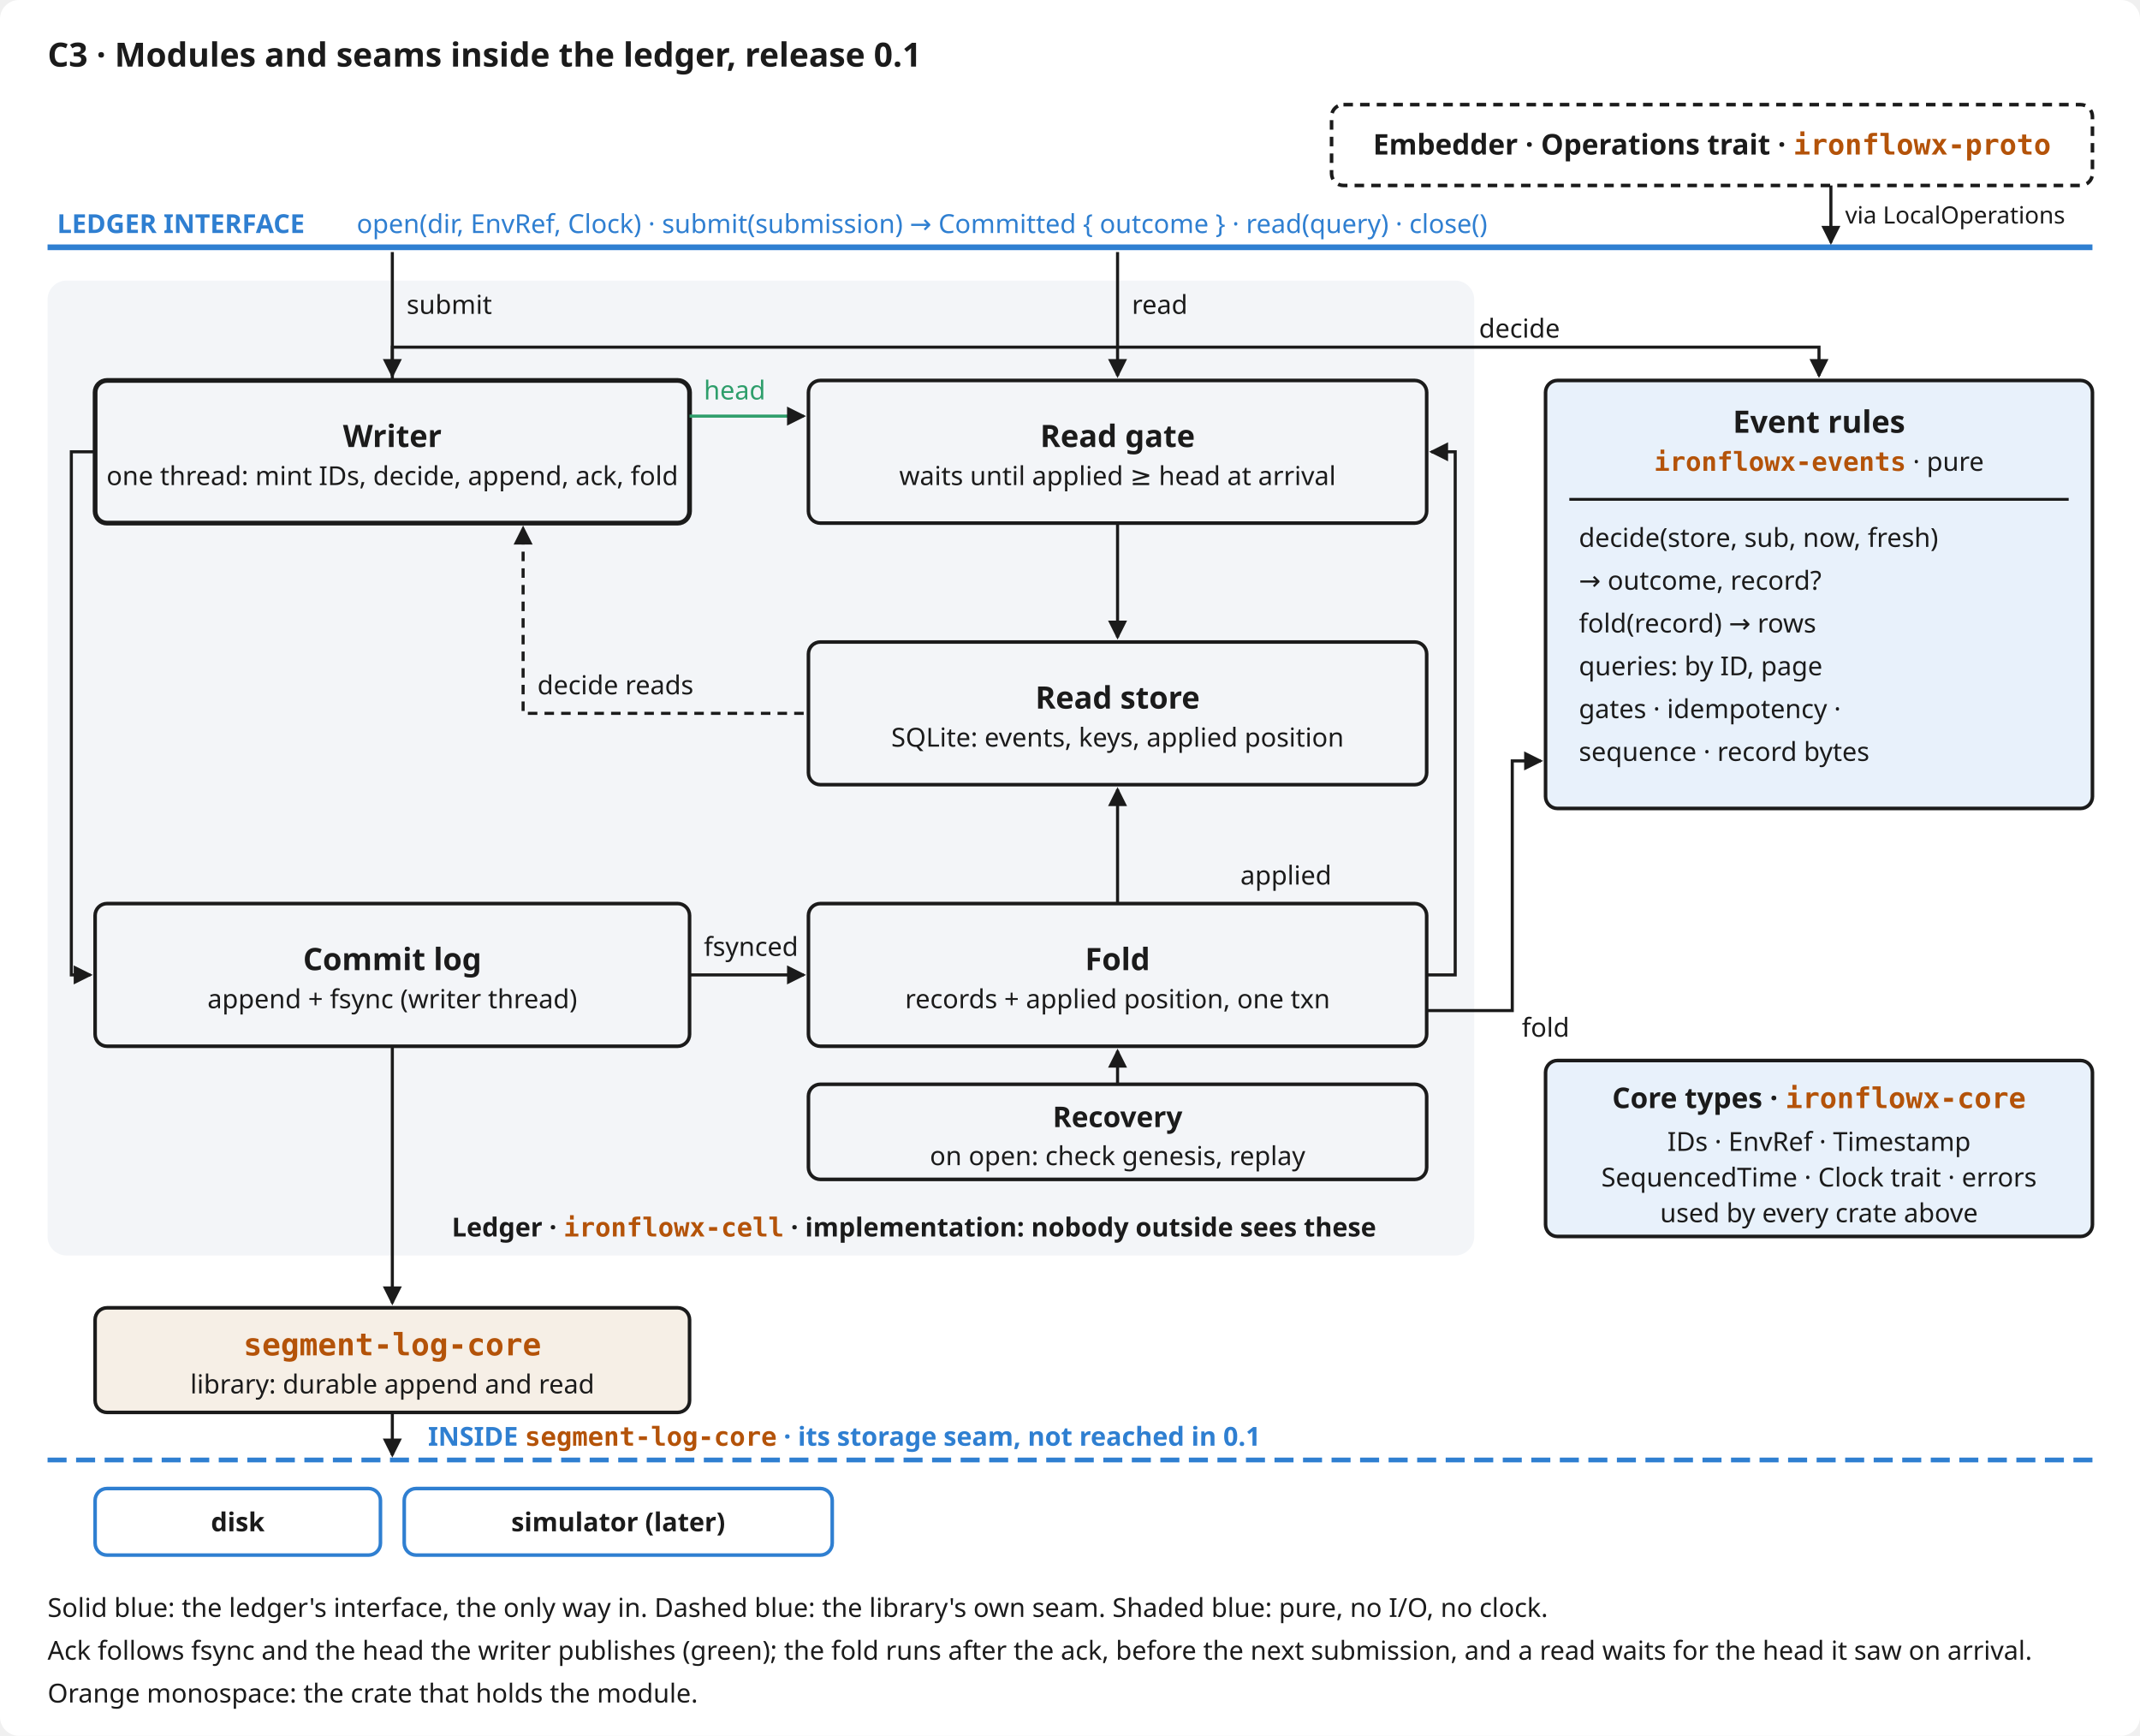
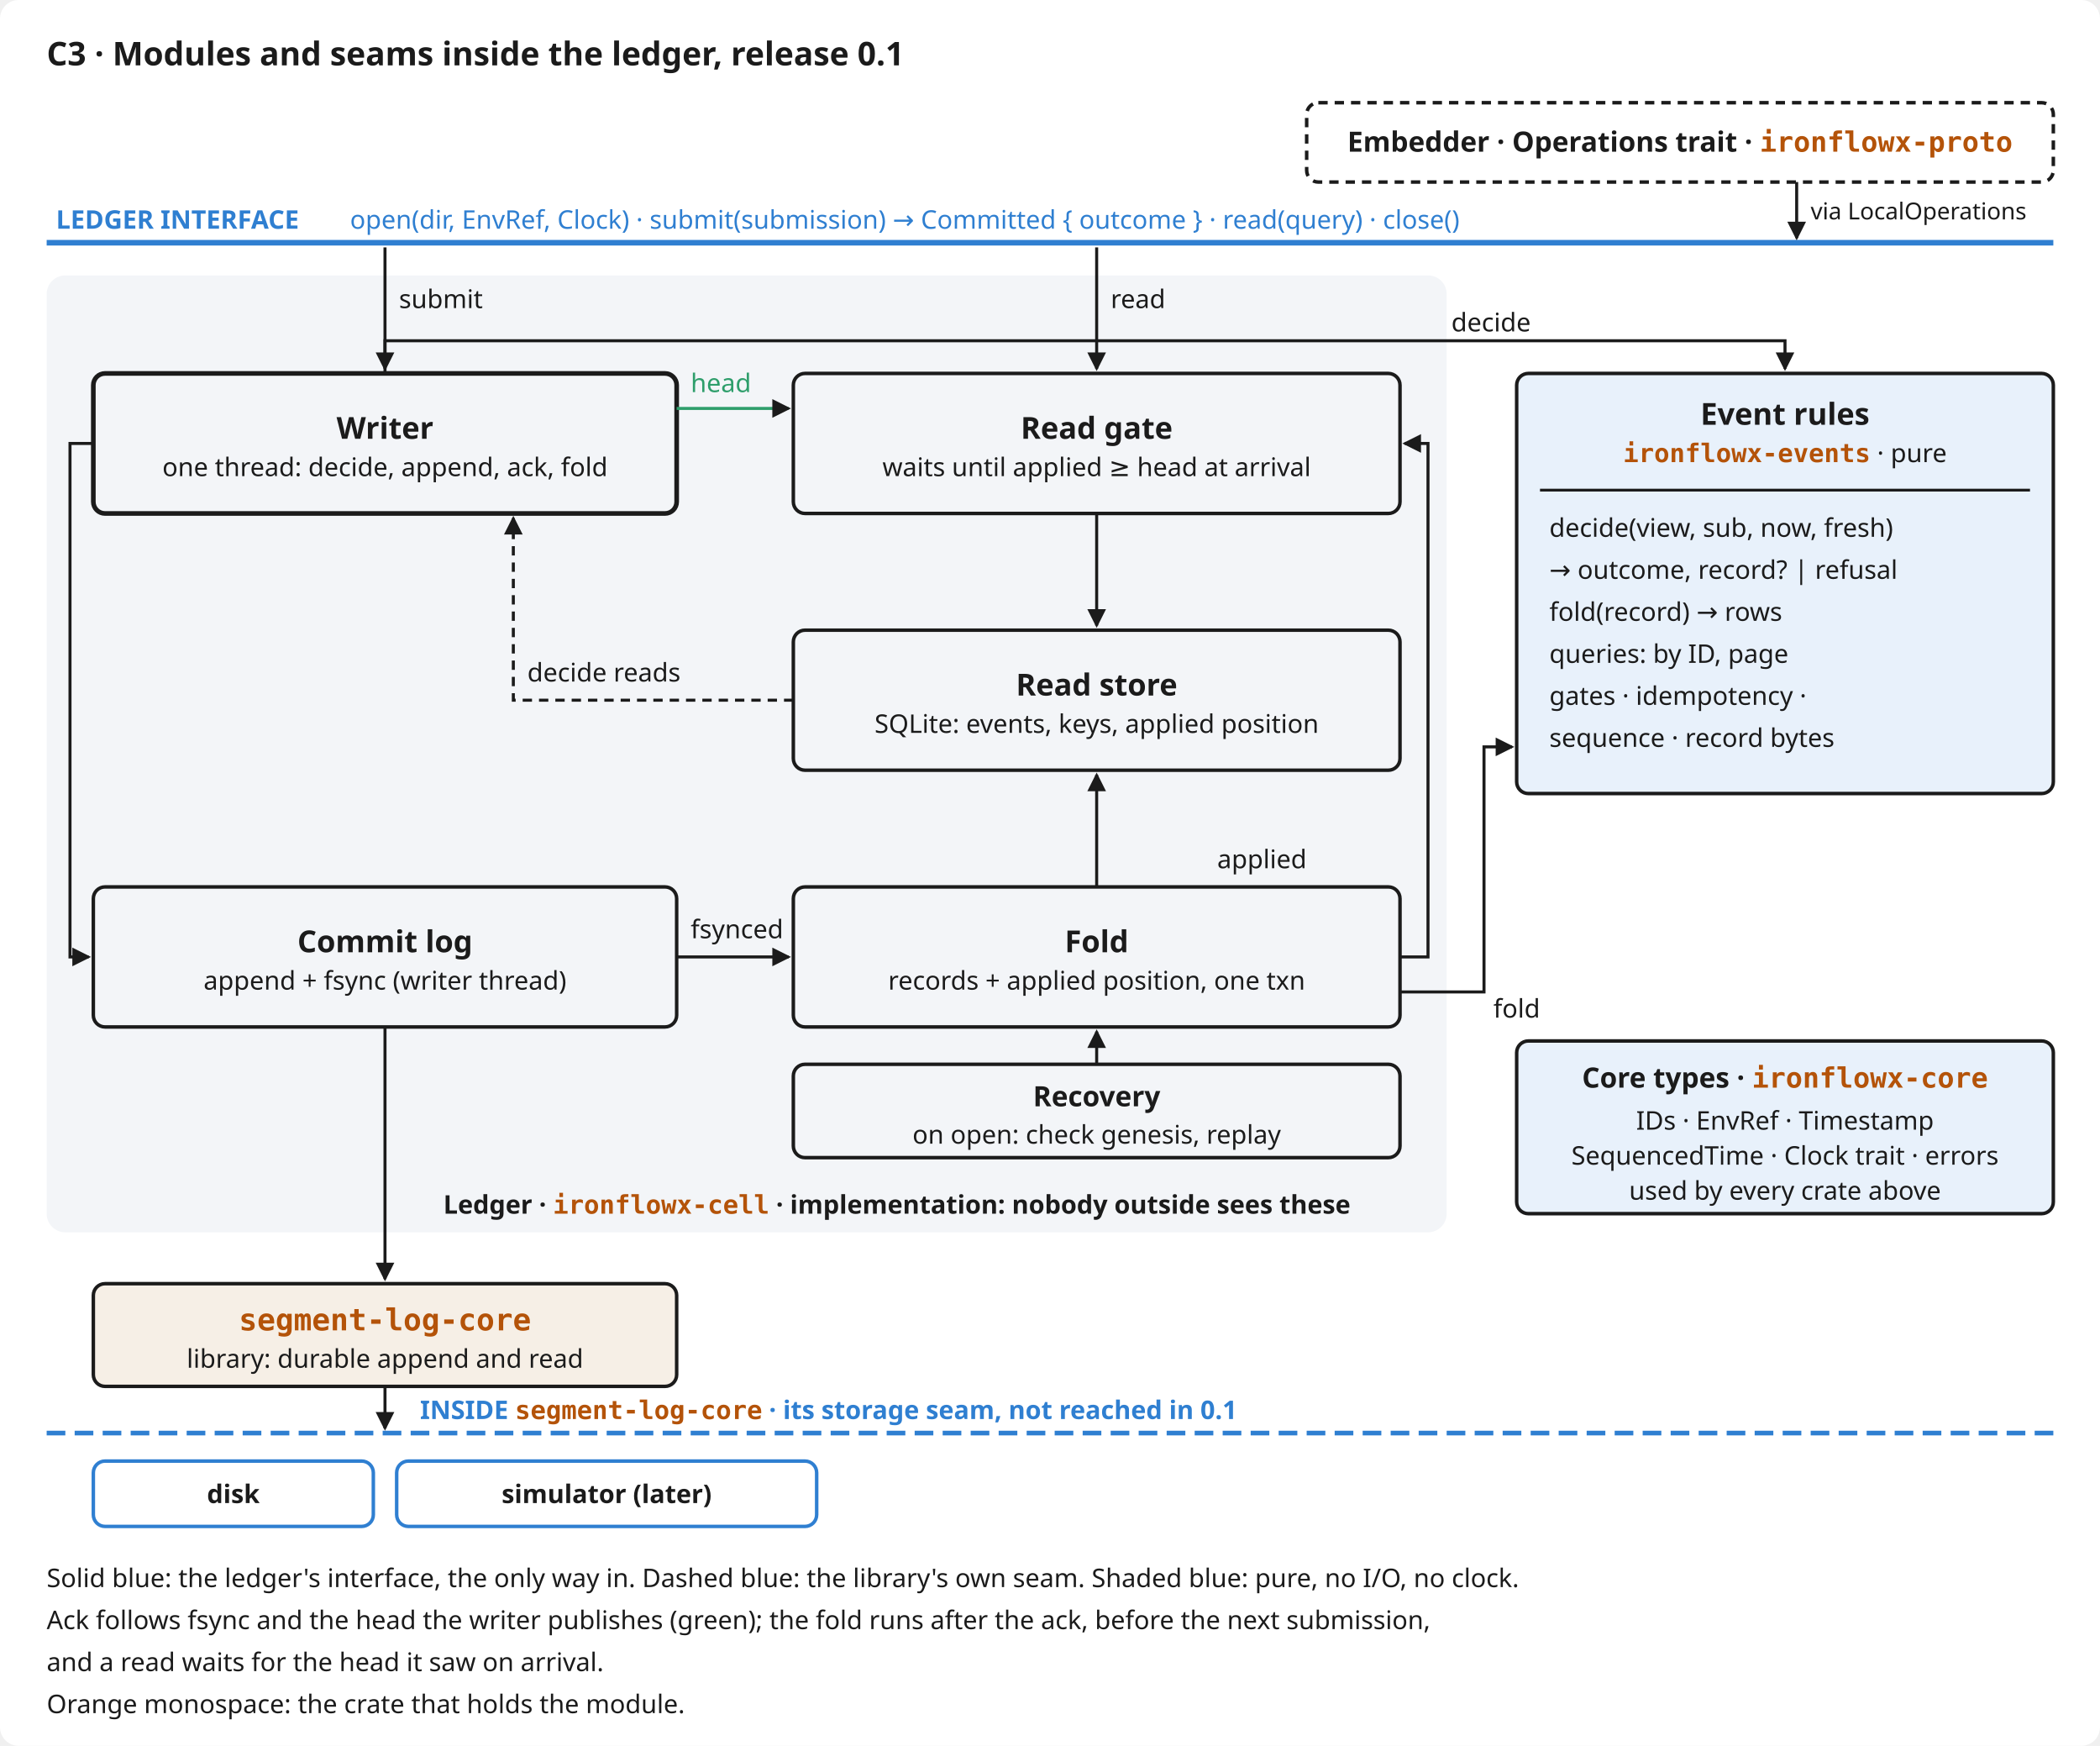
- <svg xmlns="http://www.w3.org/2000/svg" width="900" height="730" viewBox="0 0 900 730" role="img" aria-label="C3 for release 0.1: modules and seams inside the ledger. The ledger interface is open, submit, read and close. Inside: the writer decides with the event rules against the read store, appends to the commit log with fsync, publishes the committed head to the read gate, and acknowledges; then, before the next submission, the fold applies the record and the applied position to the SQLite read store in one transaction and tells the read gate; a read snapshots the committed head on arrival and waits at the gate until it is applied. Recovery replays the log tail through the fold on open. Recovery checks the genesis record first. Inside the segment log library is its own storage seam, which 0.1 does not reach. Core types in ironflowx-core are used by every crate." font-family="sans-serif" fill="currentColor">
+ <svg xmlns="http://www.w3.org/2000/svg" width="900" height="748" viewBox="0 0 900 748" role="img" aria-label="C3 for release 0.1: modules and seams inside the ledger. The ledger interface is open, submit, read and close. Inside: the writer decides with the event rules against the read store, appends to the commit log with fsync, publishes the committed head to the read gate, and acknowledges; then, before the next submission, the fold applies the record and the applied position to the SQLite read store in one transaction and tells the read gate; a read snapshots the committed head on arrival and waits at the gate until it is applied. Recovery replays the log tail through the fold on open. Recovery checks the genesis record first. Inside the segment log library is its own storage seam, which 0.1 does not reach. Core types in ironflowx-core are used by every crate." font-family="sans-serif" fill="currentColor">
  <style>svg{color:#1b1b1b}.bg{fill:#ffffff}.band{fill:#f3f5f8}.pure{fill:#e8f1fb}.lib{fill:#f6efe6}.crate{font-family:ui-monospace,Menlo,Consolas,monospace;font-weight:700;fill:#b45309}@media (prefers-color-scheme:dark){svg{color:#e6e6e6}.bg{fill:#16181d}.band{fill:#1f232b}.pure{fill:#18283a}.lib{fill:#2b241b}.crate{fill:#f5a524}}</style>
-   <rect class="bg" width="900" height="730" rx="8" />
+   <rect class="bg" width="900" height="748" rx="8" />
  <defs>
    <marker id="a-c3-modules" markerUnits="userSpaceOnUse" markerWidth="8" markerHeight="8" refX="7" refY="4" orient="auto">
      <path d="M0,0 L8,4 L0,8 z" fill="currentColor" />
    </marker>
  </defs>
  <text x="20" y="28" font-size="14" font-weight="600" text-anchor="start">C3 · Modules and seams inside the ledger, release 0.1</text>
  <rect x="560" y="44" width="320" height="34" rx="5" fill="none" stroke="currentColor" stroke-width="1.5" stroke-dasharray="4 3" />
  <text x="720" y="65" text-anchor="middle" font-size="12" font-weight="600">Embedder · Operations trait · <tspan class="crate">ironflowx-proto</tspan>
  </text>
  <text x="776" y="94" font-size="10">via LocalOperations</text>
  <path d="M20 104 H880" stroke="#2f7fd1" stroke-width="2.4" fill="none" />
  <text x="24" y="98" font-size="11" font-weight="600" text-anchor="start" fill="#2f7fd1">LEDGER INTERFACE</text>
  <text x="150" y="98" font-size="11" text-anchor="start" fill="#2f7fd1">open(dir, EnvRef, Clock) · submit(submission) → Committed { outcome } · read(query) · close()</text>
  <path d="M770 78 V102" stroke="currentColor" stroke-width="1.3" fill="none" marker-end="url(#a-c3-modules)" />
  <rect class="band" x="20" y="118" width="600" height="410" rx="8" />
  <text x="190" y="520" font-size="11" font-weight="600" text-anchor="start">Ledger · <tspan class="crate">ironflowx-cell</tspan> · implementation: nobody outside sees these</text>
  <rect x="40" y="160" width="250" height="60" rx="5" fill="none" stroke="currentColor" stroke-width="2" />
  <text x="165.0" y="188.0" text-anchor="middle" font-size="13" font-weight="600">Writer</text>
-   <text x="165.0" y="204.0" text-anchor="middle" font-size="11">one thread: mint IDs, decide, append, ack, fold</text>
+   <text x="165.0" y="204.0" text-anchor="middle" font-size="11">one thread: decide, append, ack, fold</text>
  <rect x="340" y="160" width="260" height="60" rx="5" fill="none" stroke="currentColor" stroke-width="1.5" />
  <text x="470.0" y="188.0" text-anchor="middle" font-size="13" font-weight="600">Read gate</text>
  <text x="470.0" y="204.0" text-anchor="middle" font-size="11">waits until applied ≥ head at arrival</text>
  <rect x="340" y="270" width="260" height="60" rx="5" fill="none" stroke="currentColor" stroke-width="1.5" />
  <text x="470.0" y="298.0" text-anchor="middle" font-size="13" font-weight="600">Read store</text>
  <text x="470.0" y="314.0" text-anchor="middle" font-size="11">SQLite: events, keys, applied position</text>
  <rect x="40" y="380" width="250" height="60" rx="5" fill="none" stroke="currentColor" stroke-width="1.5" />
  <text x="165.0" y="408.0" text-anchor="middle" font-size="13" font-weight="600">Commit log</text>
  <text x="165.0" y="424.0" text-anchor="middle" font-size="11">append + fsync (writer thread)</text>
  <rect x="340" y="380" width="260" height="60" rx="5" fill="none" stroke="currentColor" stroke-width="1.5" />
  <text x="470.0" y="408.0" text-anchor="middle" font-size="13" font-weight="600">Fold</text>
  <text x="470.0" y="424.0" text-anchor="middle" font-size="11">records + applied position, one txn</text>
  <rect x="340" y="456" width="260" height="40" rx="5" fill="none" stroke="currentColor" stroke-width="1.5" />
  <text x="470.0" y="474.0" text-anchor="middle" font-size="12" font-weight="600">Recovery</text>
  <text x="470.0" y="490.0" text-anchor="middle" font-size="11">on open: check genesis, replay</text>
  <path d="M165 106 V158" stroke="currentColor" stroke-width="1.3" fill="none" marker-end="url(#a-c3-modules)" />
  <text x="171" y="132" font-size="11" text-anchor="start">submit</text>
  <path d="M470 106 V158" stroke="currentColor" stroke-width="1.3" fill="none" marker-end="url(#a-c3-modules)" />
  <text x="476" y="132" font-size="11" text-anchor="start">read</text>
  <path d="M40 190 H30 V410 H38" stroke="currentColor" stroke-width="1.3" fill="none" marker-end="url(#a-c3-modules)" />
  <path d="M290 410 H338" stroke="currentColor" stroke-width="1.3" fill="none" marker-end="url(#a-c3-modules)" />
  <text x="296" y="402" font-size="11" text-anchor="start">fsynced</text>
  <path d="M470 380 V332" stroke="currentColor" stroke-width="1.3" fill="none" marker-end="url(#a-c3-modules)" />
  <path d="M290 175 H338" stroke="#2e9e6b" stroke-width="1.3" fill="none" marker-end="url(#a-c3-modules)" />
  <text x="296" y="168" font-size="11" text-anchor="start" fill="#2e9e6b">head</text>
  <path d="M470 220 V268" stroke="currentColor" stroke-width="1.3" fill="none" marker-end="url(#a-c3-modules)" />
  <path d="M470 456 V442" stroke="currentColor" stroke-width="1.3" fill="none" marker-end="url(#a-c3-modules)" />
  <path d="M600 410 H612 V190 H602" stroke="currentColor" stroke-width="1.3" fill="none" marker-end="url(#a-c3-modules)" />
  <text x="560" y="372" font-size="11" text-anchor="end">applied</text>
-   <path d="M338 300 H220 V222" stroke="currentColor" stroke-width="1.3" fill="none" marker-end="url(#a-c3-modules)" stroke-dasharray="4 3" />
+   <path d="M340 300 H220 V222" stroke="currentColor" stroke-width="1.3" fill="none" marker-end="url(#a-c3-modules)" stroke-dasharray="4 3" />
  <text x="226" y="292" font-size="11" text-anchor="start">decide reads</text>
  <path d="M165 440 V548" stroke="currentColor" stroke-width="1.3" fill="none" marker-end="url(#a-c3-modules)" />
  <rect class="pure" x="650" y="160" width="230" height="180" rx="5" />
  <rect x="650" y="160" width="230" height="180" rx="5" fill="none" stroke="currentColor" stroke-width="1.5" />
  <text x="765" y="182" font-size="13" font-weight="600" text-anchor="middle">Event rules</text>
  <text x="765" y="198" font-size="11" text-anchor="middle">
    <tspan class="crate">ironflowx-events</tspan> · pure</text>
  <path d="M660 210 H870" stroke="currentColor" stroke-width="1.2" fill="none" />
-   <text x="664" y="230" font-size="11" text-anchor="start">decide(store, sub, now, fresh)</text>
-   <text x="664" y="248" font-size="11" text-anchor="start">  → outcome, record?</text>
+   <text x="664" y="230" font-size="11" text-anchor="start">decide(view, sub, now, fresh)</text>
+   <text x="664" y="248" font-size="11" text-anchor="start">  → outcome, record? | refusal</text>
  <text x="664" y="266" font-size="11" text-anchor="start">fold(record) → rows</text>
  <text x="664" y="284" font-size="11" text-anchor="start">queries: by ID, page</text>
  <text x="664" y="302" font-size="11" text-anchor="start">gates · idempotency ·</text>
  <text x="664" y="320" font-size="11" text-anchor="start">sequence · record bytes</text>
  <path d="M165 160 V146 H765 V158" stroke="currentColor" stroke-width="1.3" fill="none" marker-end="url(#a-c3-modules)" />
  <text x="622" y="142" font-size="11" text-anchor="start">decide</text>
  <path d="M600 425 H636 V320 H648" stroke="currentColor" stroke-width="1.3" fill="none" marker-end="url(#a-c3-modules)" />
  <text x="640" y="436" font-size="11" text-anchor="start">fold</text>
  <rect class="lib" x="40" y="550" width="250" height="44" rx="5" />
  <rect x="40" y="550" width="250" height="44" rx="5" fill="none" stroke="currentColor" stroke-width="1.5" />
  <text x="165.0" y="570.0" text-anchor="middle" font-size="13" font-weight="600">
    <tspan class="crate">segment-log-core</tspan>
  </text>
  <text x="165.0" y="586.0" text-anchor="middle" font-size="11">library: durable append and read</text>
  <path d="M20 614 H880" stroke="#2f7fd1" stroke-width="2" fill="none" stroke-dasharray="8 4" />
  <text x="180" y="608" font-size="11" font-weight="600" text-anchor="start" fill="#2f7fd1">INSIDE <tspan class="crate">segment-log-core</tspan> · its storage seam, not reached in 0.1</text>
  <path d="M165 594 V612" stroke="currentColor" stroke-width="1.3" fill="none" marker-end="url(#a-c3-modules)" />
  <rect x="40" y="626" width="120" height="28" rx="5" fill="none" stroke="#2f7fd1" stroke-width="1.5" />
  <text x="100.0" y="644.0" text-anchor="middle" font-size="11" font-weight="600">disk</text>
  <rect x="170" y="626" width="180" height="28" rx="5" fill="none" stroke="#2f7fd1" stroke-width="1.5" />
  <text x="260.0" y="644.0" text-anchor="middle" font-size="11" font-weight="600">simulator (later)</text>
  <rect class="pure" x="650" y="446" width="230" height="74" rx="5" />
  <rect x="650" y="446" width="230" height="74" rx="5" fill="none" stroke="currentColor" stroke-width="1.5" />
  <text x="765" y="466" text-anchor="middle" font-size="12" font-weight="600">Core types · <tspan class="crate">ironflowx-core</tspan>
  </text>
  <text x="765" y="484" text-anchor="middle" font-size="11">IDs · EnvRef · Timestamp</text>
  <text x="765" y="499" text-anchor="middle" font-size="11">SequencedTime · Clock trait · errors</text>
  <text x="765" y="514" text-anchor="middle" font-size="11">used by every crate above</text>
  <text x="20" y="680" font-size="11" text-anchor="start">Solid blue: the ledger's interface, the only way in. Dashed blue: the library's own seam. Shaded blue: pure, no I/O, no clock.</text>
-   <text x="20" y="698" font-size="11" text-anchor="start">Ack follows fsync and the head the writer publishes (green); the fold runs after the ack, before the next submission, and a read waits for the head it saw on arrival.</text>
-   <text x="20" y="716" font-size="11" text-anchor="start">Orange monospace: the crate that holds the module.</text>
+   <text x="20" y="698" font-size="11" text-anchor="start">Ack follows fsync and the head the writer publishes (green); the fold runs after the ack, before the next submission,</text>
+   <text x="20" y="716" font-size="11" text-anchor="start">and a read waits for the head it saw on arrival.</text>
+   <text x="20" y="734" font-size="11" text-anchor="start">Orange monospace: the crate that holds the module.</text>
</svg>
